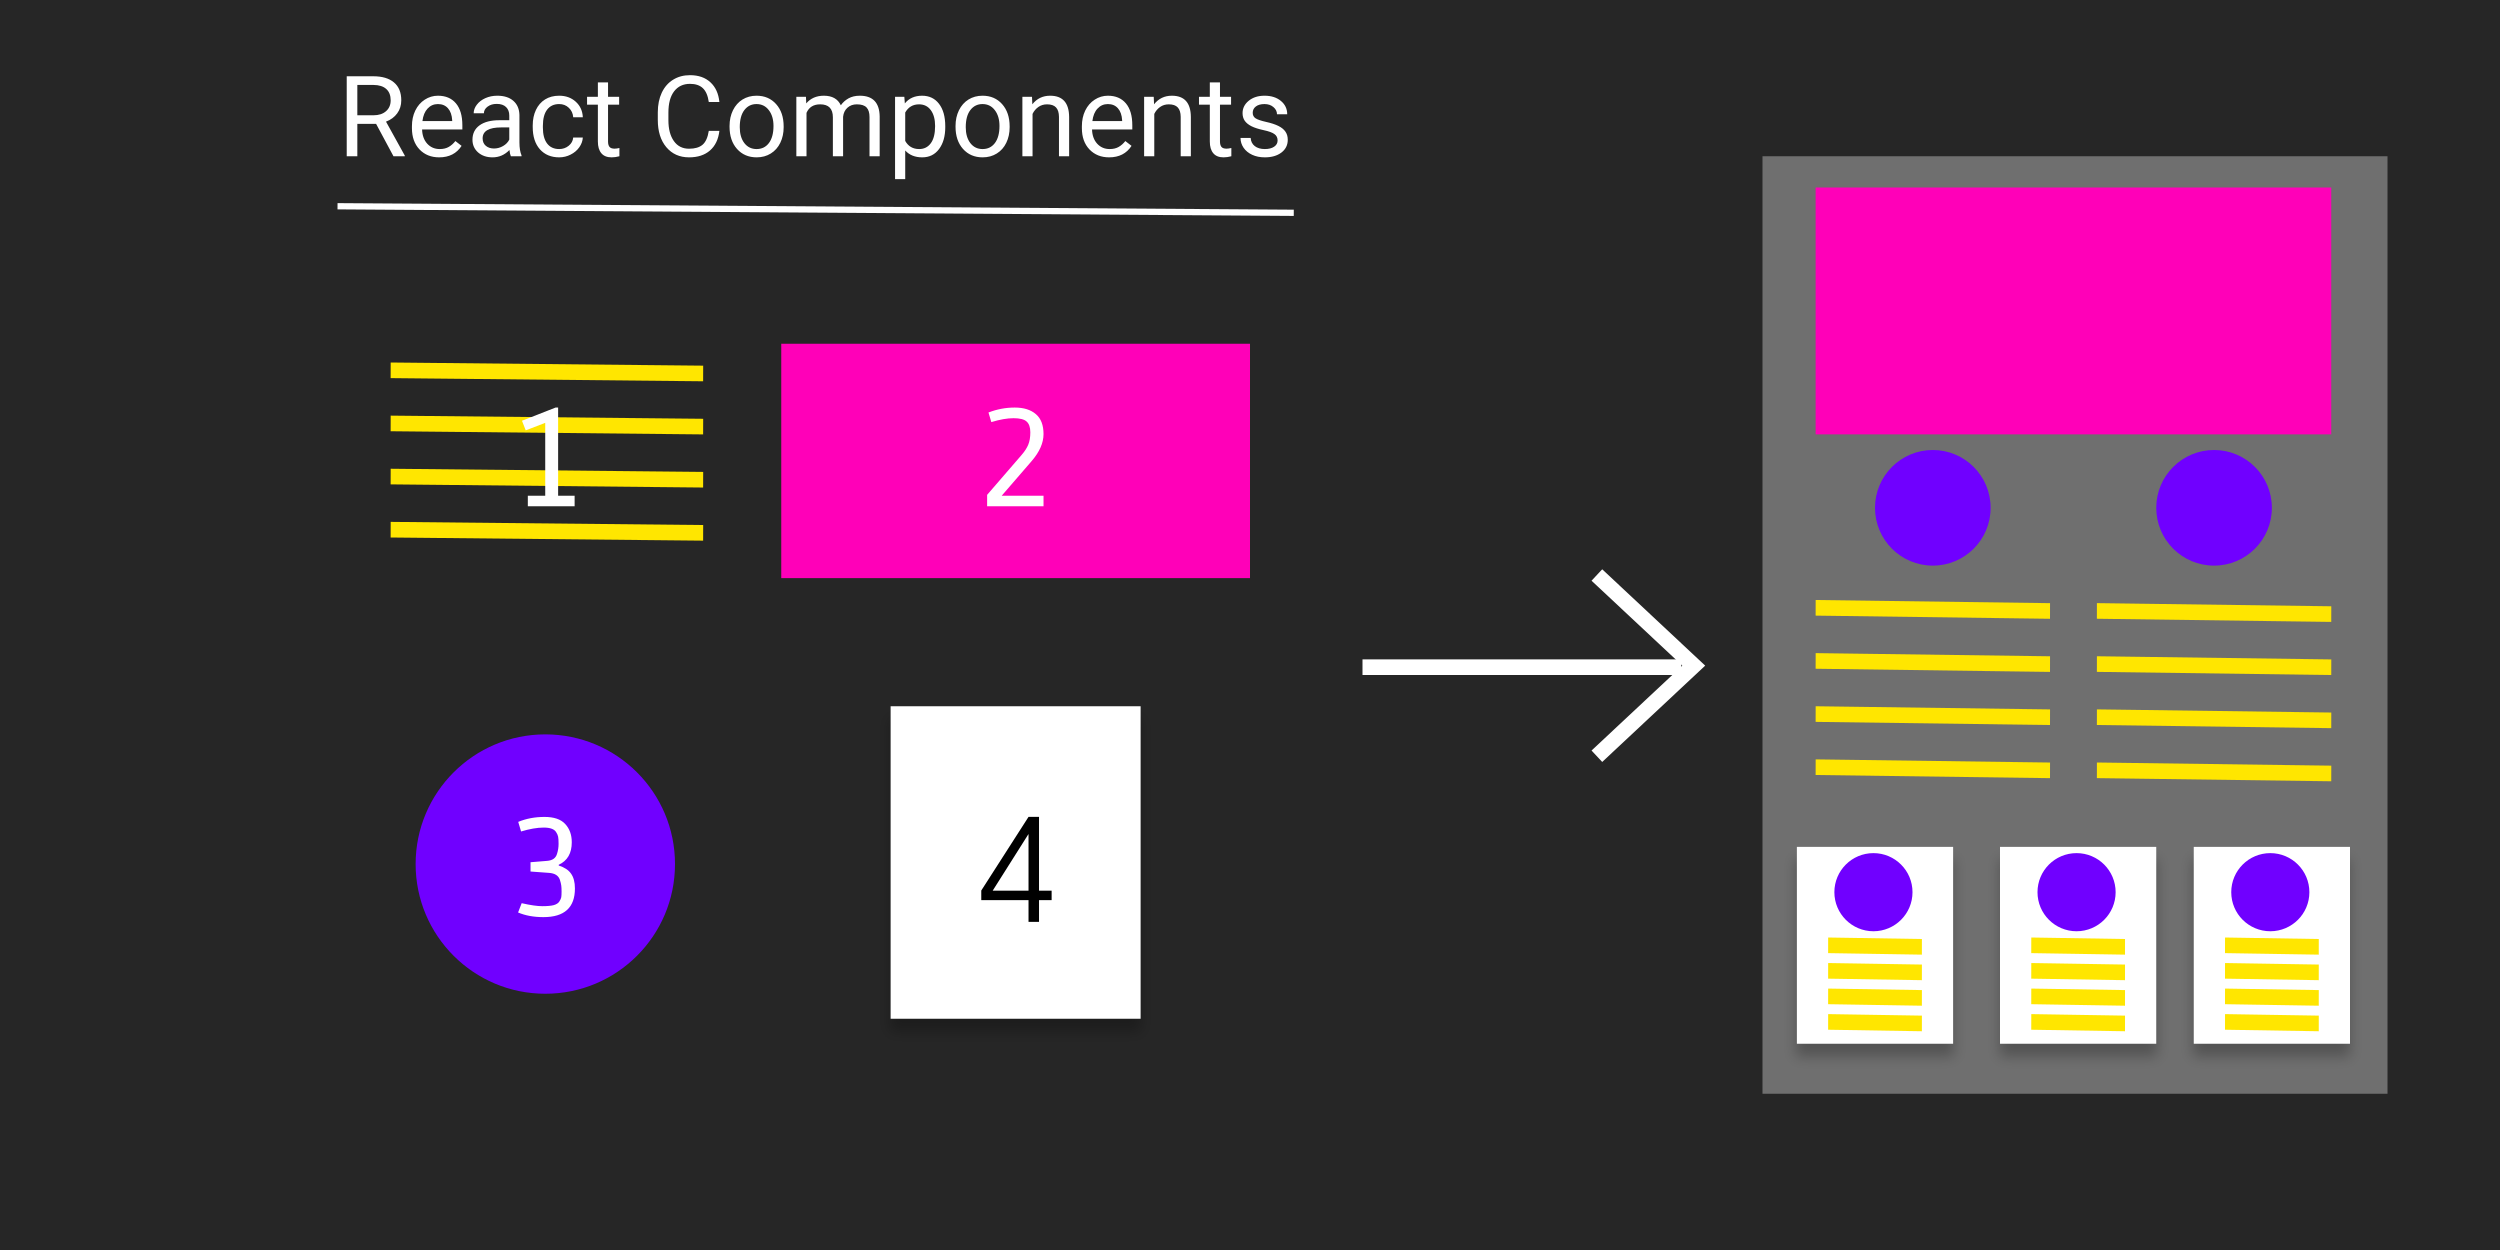
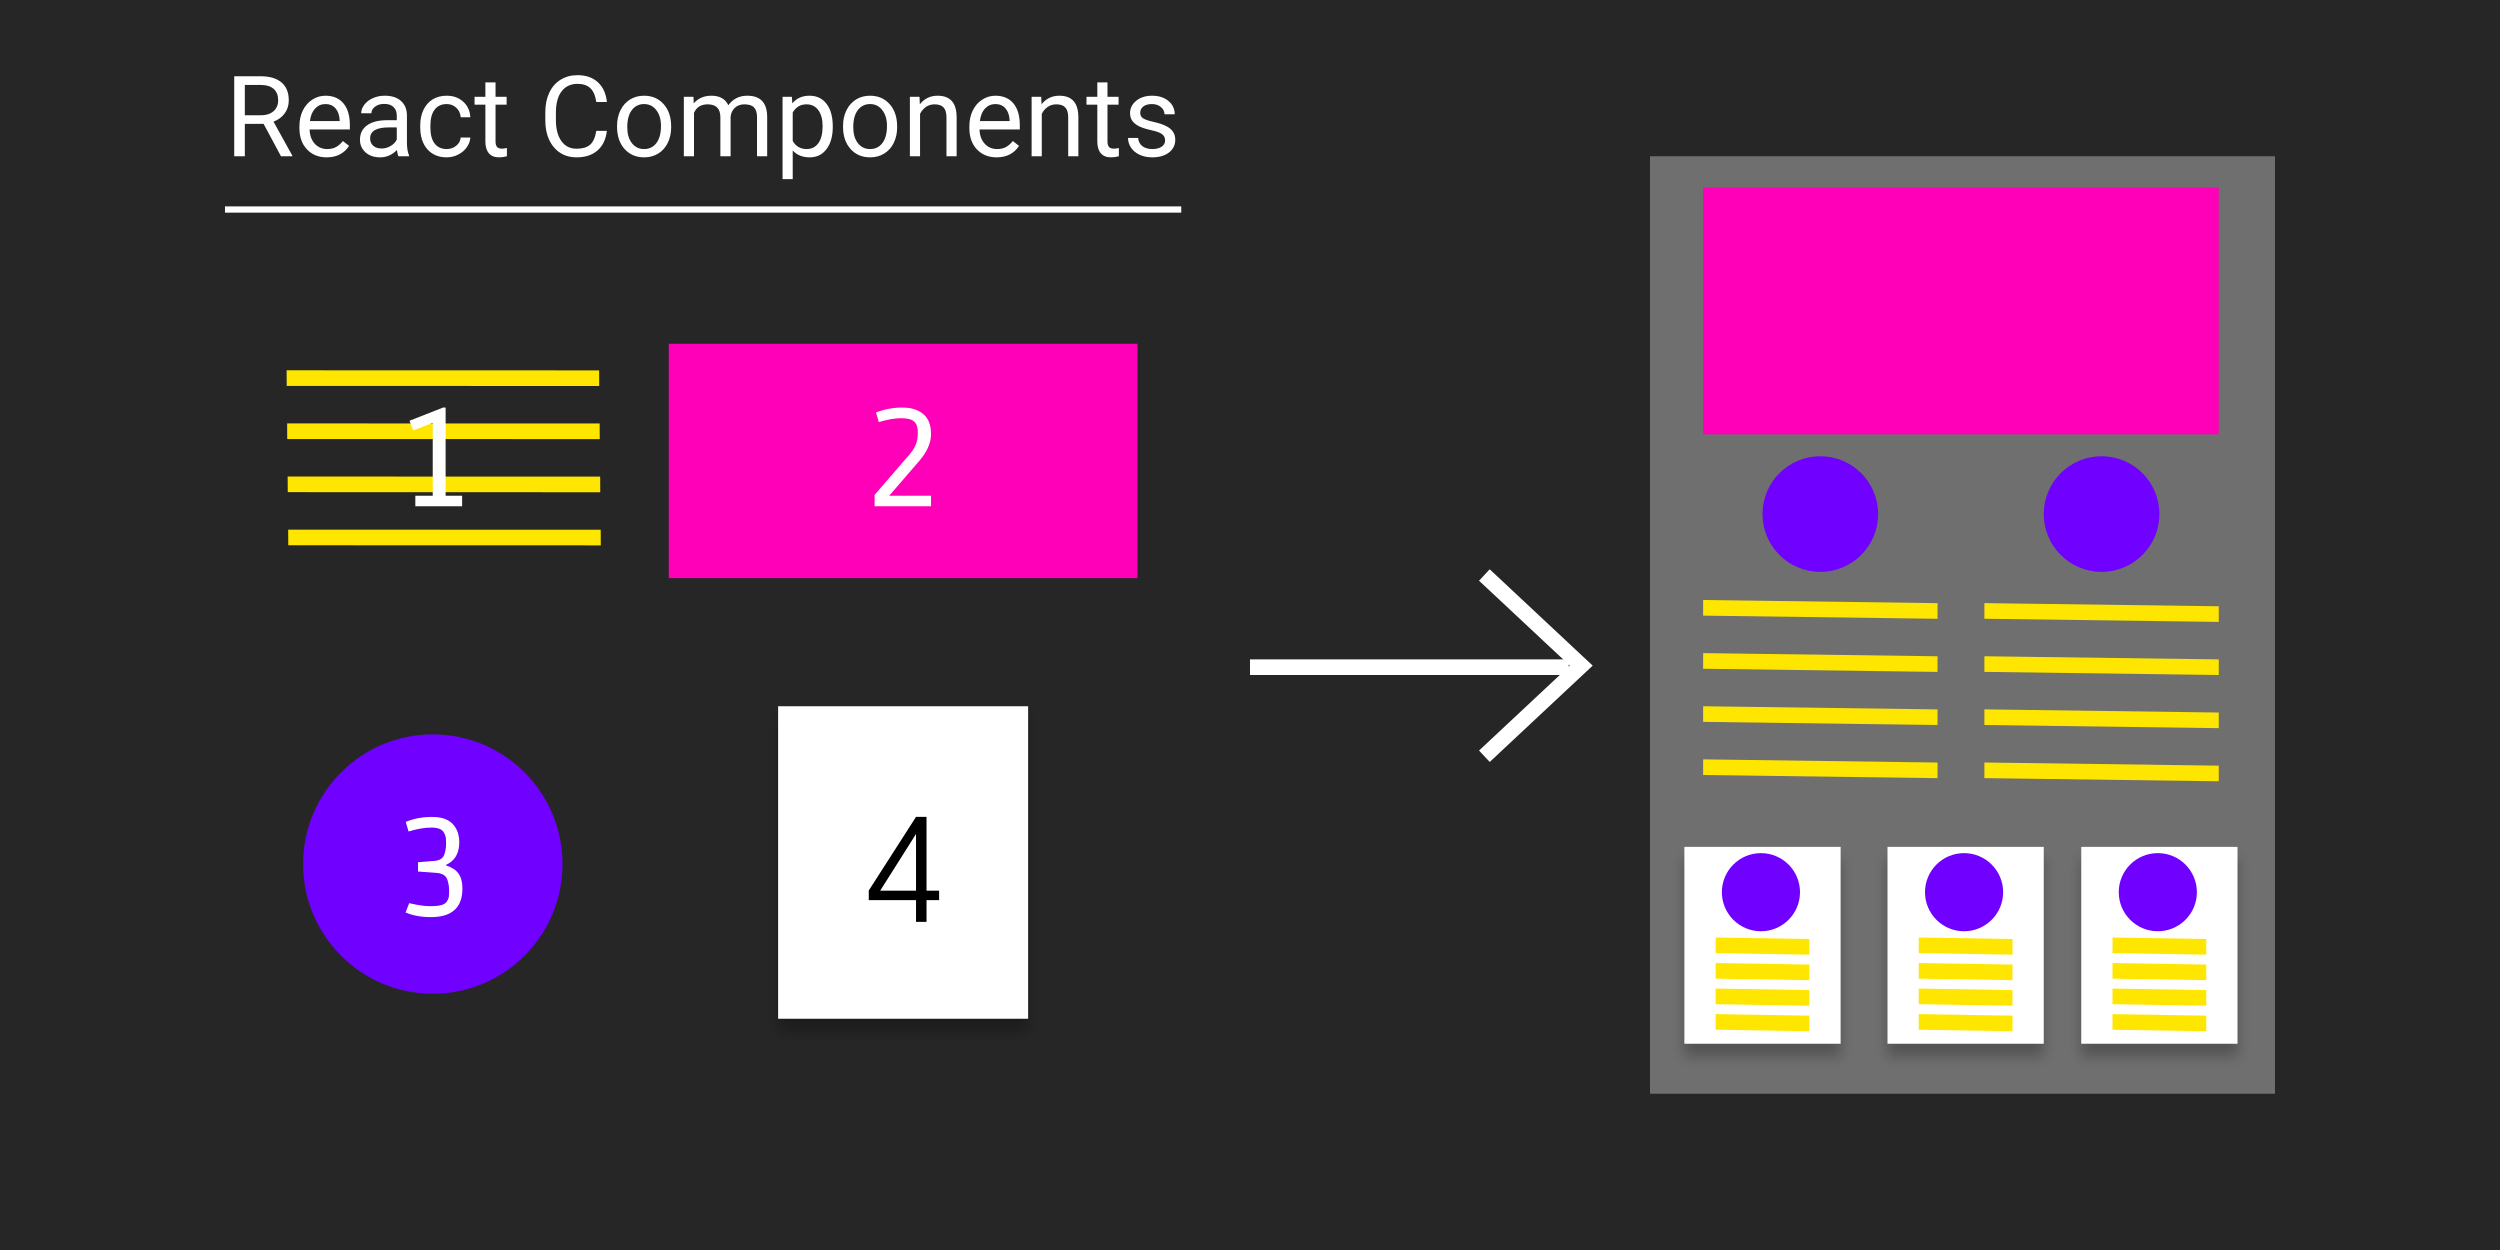
<svg xmlns="http://www.w3.org/2000/svg" width="800" height="400" viewBox="0 0 800 400" fill="none">
  <rect width="800" height="400" fill="#262626" />
-   <rect x="564" y="50" width="200" height="300" fill="#6F6F6F" />
-   <path d="M120.357 39.647H114.346V50H110.953V24.406H119.426C122.309 24.406 124.523 25.062 126.07 26.375C127.629 27.688 128.408 29.598 128.408 32.105C128.408 33.699 127.975 35.088 127.107 36.272C126.252 37.455 125.057 38.34 123.521 38.926L129.533 49.789V50H125.912L120.357 39.647ZM114.346 36.887H119.531C121.207 36.887 122.537 36.453 123.521 35.586C124.518 34.719 125.016 33.559 125.016 32.105C125.016 30.523 124.541 29.311 123.592 28.467C122.654 27.623 121.295 27.195 119.514 27.184H114.346V36.887ZM140.537 50.352C137.959 50.352 135.861 49.508 134.244 47.82C132.627 46.121 131.818 43.853 131.818 41.018V40.42C131.818 38.533 132.176 36.852 132.891 35.375C133.617 33.887 134.625 32.727 135.914 31.895C137.215 31.051 138.621 30.629 140.133 30.629C142.605 30.629 144.527 31.443 145.898 33.072C147.27 34.701 147.955 37.033 147.955 40.068V41.422H135.07C135.117 43.297 135.662 44.815 136.705 45.975C137.76 47.123 139.096 47.697 140.713 47.697C141.861 47.697 142.834 47.463 143.631 46.994C144.428 46.525 145.125 45.904 145.723 45.131L147.709 46.678C146.115 49.127 143.725 50.352 140.537 50.352ZM140.133 33.301C138.82 33.301 137.719 33.781 136.828 34.742C135.938 35.691 135.387 37.027 135.176 38.75H144.703V38.504C144.609 36.852 144.164 35.574 143.367 34.672C142.57 33.758 141.492 33.301 140.133 33.301ZM163.477 50C163.289 49.625 163.137 48.957 163.02 47.996C161.508 49.566 159.703 50.352 157.605 50.352C155.73 50.352 154.189 49.824 152.982 48.77C151.787 47.703 151.189 46.355 151.189 44.727C151.189 42.746 151.939 41.211 153.439 40.121C154.951 39.02 157.072 38.469 159.803 38.469H162.967V36.975C162.967 35.838 162.627 34.935 161.947 34.268C161.268 33.588 160.266 33.248 158.941 33.248C157.781 33.248 156.809 33.541 156.023 34.127C155.238 34.713 154.846 35.422 154.846 36.254H151.576C151.576 35.305 151.91 34.391 152.578 33.512C153.258 32.621 154.172 31.918 155.32 31.402C156.48 30.887 157.752 30.629 159.135 30.629C161.326 30.629 163.043 31.18 164.285 32.281C165.527 33.371 166.172 34.877 166.219 36.799V45.553C166.219 47.299 166.441 48.688 166.887 49.719V50H163.477ZM158.08 47.522C159.1 47.522 160.066 47.258 160.98 46.73C161.895 46.203 162.557 45.518 162.967 44.674V40.772H160.418C156.434 40.772 154.441 41.938 154.441 44.27C154.441 45.289 154.781 46.086 155.461 46.66C156.141 47.234 157.014 47.522 158.08 47.522ZM178.945 47.697C180.105 47.697 181.119 47.346 181.986 46.643C182.854 45.94 183.334 45.06 183.428 44.006H186.504C186.445 45.096 186.07 46.133 185.379 47.117C184.688 48.102 183.762 48.887 182.602 49.473C181.453 50.059 180.234 50.352 178.945 50.352C176.355 50.352 174.293 49.49 172.758 47.768C171.234 46.033 170.473 43.666 170.473 40.666V40.121C170.473 38.27 170.812 36.623 171.492 35.182C172.172 33.74 173.145 32.621 174.41 31.824C175.688 31.027 177.193 30.629 178.928 30.629C181.061 30.629 182.83 31.268 184.236 32.545C185.654 33.822 186.41 35.48 186.504 37.52H183.428C183.334 36.289 182.865 35.281 182.021 34.496C181.189 33.699 180.158 33.301 178.928 33.301C177.275 33.301 175.992 33.898 175.078 35.094C174.176 36.277 173.725 37.994 173.725 40.244V40.859C173.725 43.051 174.176 44.738 175.078 45.922C175.98 47.105 177.27 47.697 178.945 47.697ZM194.572 26.375V30.98H198.123V33.494H194.572V45.289C194.572 46.051 194.73 46.625 195.047 47.012C195.363 47.387 195.902 47.574 196.664 47.574C197.039 47.574 197.555 47.504 198.211 47.363V50C197.355 50.234 196.523 50.352 195.715 50.352C194.262 50.352 193.166 49.912 192.428 49.033C191.689 48.154 191.32 46.906 191.32 45.289V33.494H187.857V30.98H191.32V26.375H194.572ZM230.203 41.879C229.887 44.586 228.885 46.678 227.197 48.154C225.521 49.619 223.289 50.352 220.5 50.352C217.477 50.352 215.051 49.268 213.223 47.1C211.406 44.932 210.498 42.031 210.498 38.398V35.938C210.498 33.559 210.92 31.467 211.764 29.662C212.619 27.857 213.826 26.475 215.385 25.514C216.943 24.541 218.748 24.055 220.799 24.055C223.518 24.055 225.697 24.816 227.338 26.34C228.979 27.852 229.934 29.949 230.203 32.633H226.811C226.518 30.594 225.879 29.117 224.895 28.203C223.922 27.289 222.557 26.832 220.799 26.832C218.643 26.832 216.949 27.629 215.719 29.223C214.5 30.816 213.891 33.084 213.891 36.025V38.504C213.891 41.281 214.471 43.49 215.631 45.131C216.791 46.772 218.414 47.592 220.5 47.592C222.375 47.592 223.811 47.17 224.807 46.326C225.814 45.471 226.482 43.988 226.811 41.879H230.203ZM233.455 40.315C233.455 38.451 233.818 36.775 234.545 35.287C235.283 33.799 236.303 32.65 237.604 31.842C238.916 31.033 240.41 30.629 242.086 30.629C244.676 30.629 246.768 31.525 248.361 33.318C249.967 35.111 250.77 37.496 250.77 40.473V40.701C250.77 42.553 250.412 44.217 249.697 45.693C248.994 47.158 247.98 48.301 246.656 49.121C245.344 49.941 243.832 50.352 242.121 50.352C239.543 50.352 237.451 49.455 235.846 47.662C234.252 45.869 233.455 43.496 233.455 40.543V40.315ZM236.725 40.701C236.725 42.81 237.211 44.504 238.184 45.781C239.168 47.059 240.48 47.697 242.121 47.697C243.773 47.697 245.086 47.053 246.059 45.764C247.031 44.463 247.518 42.647 247.518 40.315C247.518 38.228 247.02 36.541 246.023 35.252C245.039 33.951 243.727 33.301 242.086 33.301C240.48 33.301 239.186 33.94 238.201 35.217C237.217 36.494 236.725 38.322 236.725 40.701ZM257.906 30.98L257.994 33.09C259.389 31.449 261.27 30.629 263.637 30.629C266.297 30.629 268.107 31.648 269.068 33.688C269.701 32.773 270.521 32.035 271.529 31.473C272.549 30.91 273.75 30.629 275.133 30.629C279.305 30.629 281.426 32.838 281.496 37.256V50H278.244V37.449C278.244 36.09 277.934 35.076 277.312 34.408C276.691 33.728 275.648 33.389 274.184 33.389C272.977 33.389 271.975 33.752 271.178 34.478C270.381 35.193 269.918 36.16 269.789 37.379V50H266.52V37.537C266.52 34.772 265.166 33.389 262.459 33.389C260.326 33.389 258.867 34.297 258.082 36.113V50H254.83V30.98H257.906ZM302.484 40.701C302.484 43.596 301.822 45.928 300.498 47.697C299.174 49.467 297.381 50.352 295.119 50.352C292.811 50.352 290.994 49.619 289.67 48.154V57.312H286.418V30.98H289.389L289.547 33.09C290.871 31.449 292.711 30.629 295.066 30.629C297.352 30.629 299.156 31.49 300.48 33.213C301.816 34.935 302.484 37.332 302.484 40.402V40.701ZM299.232 40.332C299.232 38.188 298.775 36.494 297.861 35.252C296.947 34.01 295.693 33.389 294.1 33.389C292.131 33.389 290.654 34.262 289.67 36.008V45.096C290.643 46.83 292.131 47.697 294.135 47.697C295.693 47.697 296.93 47.082 297.844 45.852C298.77 44.609 299.232 42.77 299.232 40.332ZM305.771 40.315C305.771 38.451 306.135 36.775 306.861 35.287C307.6 33.799 308.619 32.65 309.92 31.842C311.232 31.033 312.727 30.629 314.402 30.629C316.992 30.629 319.084 31.525 320.678 33.318C322.283 35.111 323.086 37.496 323.086 40.473V40.701C323.086 42.553 322.729 44.217 322.014 45.693C321.311 47.158 320.297 48.301 318.973 49.121C317.66 49.941 316.148 50.352 314.438 50.352C311.859 50.352 309.768 49.455 308.162 47.662C306.568 45.869 305.771 43.496 305.771 40.543V40.315ZM309.041 40.701C309.041 42.81 309.527 44.504 310.5 45.781C311.484 47.059 312.797 47.697 314.438 47.697C316.09 47.697 317.402 47.053 318.375 45.764C319.348 44.463 319.834 42.647 319.834 40.315C319.834 38.228 319.336 36.541 318.34 35.252C317.355 33.951 316.043 33.301 314.402 33.301C312.797 33.301 311.502 33.94 310.518 35.217C309.533 36.494 309.041 38.322 309.041 40.701ZM330.24 30.98L330.346 33.371C331.799 31.543 333.697 30.629 336.041 30.629C340.061 30.629 342.088 32.897 342.123 37.432V50H338.871V37.414C338.859 36.043 338.543 35.029 337.922 34.373C337.312 33.717 336.357 33.389 335.057 33.389C334.002 33.389 333.076 33.67 332.279 34.232C331.482 34.795 330.861 35.533 330.416 36.447V50H327.164V30.98H330.24ZM354.92 50.352C352.342 50.352 350.244 49.508 348.627 47.82C347.01 46.121 346.201 43.853 346.201 41.018V40.42C346.201 38.533 346.559 36.852 347.273 35.375C348 33.887 349.008 32.727 350.297 31.895C351.598 31.051 353.004 30.629 354.516 30.629C356.988 30.629 358.91 31.443 360.281 33.072C361.652 34.701 362.338 37.033 362.338 40.068V41.422H349.453C349.5 43.297 350.045 44.815 351.088 45.975C352.143 47.123 353.479 47.697 355.096 47.697C356.244 47.697 357.217 47.463 358.014 46.994C358.811 46.525 359.508 45.904 360.105 45.131L362.092 46.678C360.498 49.127 358.107 50.352 354.92 50.352ZM354.516 33.301C353.203 33.301 352.102 33.781 351.211 34.742C350.32 35.691 349.77 37.027 349.559 38.75H359.086V38.504C358.992 36.852 358.547 35.574 357.75 34.672C356.953 33.758 355.875 33.301 354.516 33.301ZM369.193 30.98L369.299 33.371C370.752 31.543 372.65 30.629 374.994 30.629C379.014 30.629 381.041 32.897 381.076 37.432V50H377.824V37.414C377.812 36.043 377.496 35.029 376.875 34.373C376.266 33.717 375.311 33.389 374.01 33.389C372.955 33.389 372.029 33.67 371.232 34.232C370.436 34.795 369.814 35.533 369.369 36.447V50H366.117V30.98H369.193ZM390.393 26.375V30.98H393.943V33.494H390.393V45.289C390.393 46.051 390.551 46.625 390.867 47.012C391.184 47.387 391.723 47.574 392.484 47.574C392.859 47.574 393.375 47.504 394.031 47.363V50C393.176 50.234 392.344 50.352 391.535 50.352C390.082 50.352 388.986 49.912 388.248 49.033C387.51 48.154 387.141 46.906 387.141 45.289V33.494H383.678V30.98H387.141V26.375H390.393ZM408.832 44.955C408.832 44.076 408.498 43.397 407.83 42.916C407.174 42.424 406.02 42.002 404.367 41.65C402.727 41.299 401.42 40.877 400.447 40.385C399.486 39.893 398.771 39.307 398.303 38.627C397.846 37.947 397.617 37.139 397.617 36.201C397.617 34.643 398.273 33.324 399.586 32.246C400.91 31.168 402.598 30.629 404.648 30.629C406.805 30.629 408.551 31.186 409.887 32.299C411.234 33.412 411.908 34.836 411.908 36.57H408.639C408.639 35.68 408.258 34.912 407.496 34.268C406.746 33.623 405.797 33.301 404.648 33.301C403.465 33.301 402.539 33.559 401.871 34.074C401.203 34.59 400.869 35.264 400.869 36.096C400.869 36.881 401.18 37.473 401.801 37.871C402.422 38.27 403.541 38.65 405.158 39.014C406.787 39.377 408.105 39.81 409.113 40.315C410.121 40.818 410.865 41.428 411.346 42.143C411.838 42.846 412.084 43.707 412.084 44.727C412.084 46.426 411.404 47.791 410.045 48.822C408.686 49.842 406.922 50.352 404.754 50.352C403.23 50.352 401.883 50.082 400.711 49.543C399.539 49.004 398.619 48.254 397.951 47.293C397.295 46.32 396.967 45.272 396.967 44.147H400.219C400.277 45.236 400.711 46.103 401.52 46.748C402.34 47.381 403.418 47.697 404.754 47.697C405.984 47.697 406.969 47.451 407.707 46.959C408.457 46.455 408.832 45.787 408.832 44.955Z" fill="white" />
-   <line x1="108.007" y1="66" x2="414.007" y2="68.097" stroke="white" stroke-width="2" />
-   <line y1="-2.5" x2="100.005" y2="-2.5" transform="matrix(0.999949 0.0101127 -0.00350338 0.999994 125 121)" stroke="#FFE600" stroke-width="5" />
-   <line y1="-2.5" x2="100.005" y2="-2.5" transform="matrix(0.999949 0.0101127 -0.00350338 0.999994 125 172)" stroke="#FFE600" stroke-width="5" />
-   <line y1="-2.5" x2="100.005" y2="-2.5" transform="matrix(0.999949 0.0101127 -0.00350338 0.999994 125 138)" stroke="#FFE600" stroke-width="5" />
-   <line y1="-2.5" x2="100.005" y2="-2.5" transform="matrix(0.999949 0.0101127 -0.00350338 0.999994 125 155)" stroke="#FFE600" stroke-width="5" />
-   <line y1="-2.5" x2="75.007" y2="-2.5" transform="matrix(0.999909 0.0134832 -0.00262754 0.999997 581 197)" stroke="#FFE600" stroke-width="5" />
-   <line y1="-2.5" x2="75.007" y2="-2.5" transform="matrix(0.999909 0.0134832 -0.00262754 0.999997 581 248)" stroke="#FFE600" stroke-width="5" />
-   <line y1="-2.5" x2="75.007" y2="-2.5" transform="matrix(0.999909 0.0134832 -0.00262754 0.999997 581 214)" stroke="#FFE600" stroke-width="5" />
-   <line y1="-2.5" x2="75.007" y2="-2.5" transform="matrix(0.999909 0.0134832 -0.00262754 0.999997 581 231)" stroke="#FFE600" stroke-width="5" />
-   <line y1="-2.5" x2="75.007" y2="-2.5" transform="matrix(0.999909 0.0134832 -0.00262754 0.999997 671 198)" stroke="#FFE600" stroke-width="5" />
-   <line y1="-2.5" x2="75.007" y2="-2.5" transform="matrix(0.999909 0.0134832 -0.00262754 0.999997 671 249)" stroke="#FFE600" stroke-width="5" />
-   <line y1="-2.5" x2="75.007" y2="-2.5" transform="matrix(0.999909 0.0134832 -0.00262754 0.999997 671 215)" stroke="#FFE600" stroke-width="5" />
-   <line y1="-2.5" x2="75.007" y2="-2.5" transform="matrix(0.999909 0.0134832 -0.00262754 0.999997 671 232)" stroke="#FFE600" stroke-width="5" />
-   <rect x="250" y="110" width="150" height="75" fill="#FF00B8" />
-   <rect x="581" y="60" width="165" height="79" fill="#FF00B8" />
-   <circle cx="174.5" cy="276.5" r="41.5" fill="#7000FF" />
-   <circle cx="618.5" cy="162.5" r="18.5" fill="#7000FF" />
-   <circle cx="708.5" cy="162.5" r="18.5" fill="#7000FF" />
+   <rect x="528" y="50" width="200" height="300" fill="#6F6F6F" />
+   <path d="M84.357 39.647H78.346V50H74.953V24.406H83.426C86.309 24.406 88.523 25.062 90.07 26.375C91.629 27.688 92.408 29.598 92.408 32.105C92.408 33.699 91.975 35.088 91.107 36.272C90.252 37.455 89.057 38.34 87.522 38.926L93.533 49.789V50H89.912L84.357 39.647ZM78.346 36.887H83.531C85.207 36.887 86.537 36.453 87.522 35.586C88.518 34.719 89.016 33.559 89.016 32.105C89.016 30.523 88.541 29.311 87.592 28.467C86.654 27.623 85.295 27.195 83.514 27.184H78.346V36.887ZM104.537 50.352C101.959 50.352 99.861 49.508 98.244 47.82C96.627 46.121 95.818 43.853 95.818 41.018V40.42C95.818 38.533 96.176 36.852 96.891 35.375C97.617 33.887 98.625 32.727 99.914 31.895C101.215 31.051 102.621 30.629 104.133 30.629C106.605 30.629 108.527 31.443 109.898 33.072C111.27 34.701 111.955 37.033 111.955 40.068V41.422H99.07C99.117 43.297 99.662 44.815 100.705 45.975C101.76 47.123 103.096 47.697 104.713 47.697C105.861 47.697 106.834 47.463 107.631 46.994C108.428 46.525 109.125 45.904 109.723 45.131L111.709 46.678C110.115 49.127 107.725 50.352 104.537 50.352ZM104.133 33.301C102.82 33.301 101.719 33.781 100.828 34.742C99.938 35.691 99.387 37.027 99.176 38.75H108.703V38.504C108.609 36.852 108.164 35.574 107.367 34.672C106.57 33.758 105.492 33.301 104.133 33.301ZM127.477 50C127.289 49.625 127.137 48.957 127.02 47.996C125.508 49.566 123.703 50.352 121.605 50.352C119.73 50.352 118.189 49.824 116.982 48.77C115.787 47.703 115.189 46.355 115.189 44.727C115.189 42.746 115.939 41.211 117.439 40.121C118.951 39.02 121.072 38.469 123.803 38.469H126.967V36.975C126.967 35.838 126.627 34.935 125.947 34.268C125.268 33.588 124.266 33.248 122.941 33.248C121.781 33.248 120.809 33.541 120.023 34.127C119.238 34.713 118.846 35.422 118.846 36.254H115.576C115.576 35.305 115.91 34.391 116.578 33.512C117.258 32.621 118.172 31.918 119.32 31.402C120.48 30.887 121.752 30.629 123.135 30.629C125.326 30.629 127.043 31.18 128.285 32.281C129.527 33.371 130.172 34.877 130.219 36.799V45.553C130.219 47.299 130.441 48.688 130.887 49.719V50H127.477ZM122.08 47.522C123.1 47.522 124.066 47.258 124.98 46.73C125.895 46.203 126.557 45.518 126.967 44.674V40.772H124.418C120.434 40.772 118.441 41.938 118.441 44.27C118.441 45.289 118.781 46.086 119.461 46.66C120.141 47.234 121.014 47.522 122.08 47.522ZM142.945 47.697C144.105 47.697 145.119 47.346 145.986 46.643C146.854 45.94 147.334 45.06 147.428 44.006H150.504C150.445 45.096 150.07 46.133 149.379 47.117C148.688 48.102 147.762 48.887 146.602 49.473C145.453 50.059 144.234 50.352 142.945 50.352C140.355 50.352 138.293 49.49 136.758 47.768C135.234 46.033 134.473 43.666 134.473 40.666V40.121C134.473 38.27 134.812 36.623 135.492 35.182C136.172 33.74 137.145 32.621 138.41 31.824C139.688 31.027 141.193 30.629 142.928 30.629C145.061 30.629 146.83 31.268 148.236 32.545C149.654 33.822 150.41 35.48 150.504 37.52H147.428C147.334 36.289 146.865 35.281 146.021 34.496C145.189 33.699 144.158 33.301 142.928 33.301C141.275 33.301 139.992 33.898 139.078 35.094C138.176 36.277 137.725 37.994 137.725 40.244V40.859C137.725 43.051 138.176 44.738 139.078 45.922C139.98 47.105 141.27 47.697 142.945 47.697ZM158.572 26.375V30.98H162.123V33.494H158.572V45.289C158.572 46.051 158.73 46.625 159.047 47.012C159.363 47.387 159.902 47.574 160.664 47.574C161.039 47.574 161.555 47.504 162.211 47.363V50C161.355 50.234 160.523 50.352 159.715 50.352C158.262 50.352 157.166 49.912 156.428 49.033C155.689 48.154 155.32 46.906 155.32 45.289V33.494H151.857V30.98H155.32V26.375H158.572ZM194.203 41.879C193.887 44.586 192.885 46.678 191.197 48.154C189.521 49.619 187.289 50.352 184.5 50.352C181.477 50.352 179.051 49.268 177.223 47.1C175.406 44.932 174.498 42.031 174.498 38.398V35.938C174.498 33.559 174.92 31.467 175.764 29.662C176.619 27.857 177.826 26.475 179.385 25.514C180.943 24.541 182.748 24.055 184.799 24.055C187.518 24.055 189.697 24.816 191.338 26.34C192.979 27.852 193.934 29.949 194.203 32.633H190.811C190.518 30.594 189.879 29.117 188.895 28.203C187.922 27.289 186.557 26.832 184.799 26.832C182.643 26.832 180.949 27.629 179.719 29.223C178.5 30.816 177.891 33.084 177.891 36.025V38.504C177.891 41.281 178.471 43.49 179.631 45.131C180.791 46.772 182.414 47.592 184.5 47.592C186.375 47.592 187.811 47.17 188.807 46.326C189.814 45.471 190.482 43.988 190.811 41.879H194.203ZM197.455 40.315C197.455 38.451 197.818 36.775 198.545 35.287C199.283 33.799 200.303 32.65 201.604 31.842C202.916 31.033 204.41 30.629 206.086 30.629C208.676 30.629 210.768 31.525 212.361 33.318C213.967 35.111 214.77 37.496 214.77 40.473V40.701C214.77 42.553 214.412 44.217 213.697 45.693C212.994 47.158 211.98 48.301 210.656 49.121C209.344 49.941 207.832 50.352 206.121 50.352C203.543 50.352 201.451 49.455 199.846 47.662C198.252 45.869 197.455 43.496 197.455 40.543V40.315ZM200.725 40.701C200.725 42.81 201.211 44.504 202.184 45.781C203.168 47.059 204.48 47.697 206.121 47.697C207.773 47.697 209.086 47.053 210.059 45.764C211.031 44.463 211.518 42.647 211.518 40.315C211.518 38.228 211.02 36.541 210.023 35.252C209.039 33.951 207.727 33.301 206.086 33.301C204.48 33.301 203.186 33.94 202.201 35.217C201.217 36.494 200.725 38.322 200.725 40.701ZM221.906 30.98L221.994 33.09C223.389 31.449 225.27 30.629 227.637 30.629C230.297 30.629 232.107 31.648 233.068 33.688C233.701 32.773 234.521 32.035 235.529 31.473C236.549 30.91 237.75 30.629 239.133 30.629C243.305 30.629 245.426 32.838 245.496 37.256V50H242.244V37.449C242.244 36.09 241.934 35.076 241.312 34.408C240.691 33.728 239.648 33.389 238.184 33.389C236.977 33.389 235.975 33.752 235.178 34.478C234.381 35.193 233.918 36.16 233.789 37.379V50H230.52V37.537C230.52 34.772 229.166 33.389 226.459 33.389C224.326 33.389 222.867 34.297 222.082 36.113V50H218.83V30.98H221.906ZM266.484 40.701C266.484 43.596 265.822 45.928 264.498 47.697C263.174 49.467 261.381 50.352 259.119 50.352C256.811 50.352 254.994 49.619 253.67 48.154V57.312H250.418V30.98H253.389L253.547 33.09C254.871 31.449 256.711 30.629 259.066 30.629C261.352 30.629 263.156 31.49 264.48 33.213C265.816 34.935 266.484 37.332 266.484 40.402V40.701ZM263.232 40.332C263.232 38.188 262.775 36.494 261.861 35.252C260.947 34.01 259.693 33.389 258.1 33.389C256.131 33.389 254.654 34.262 253.67 36.008V45.096C254.643 46.83 256.131 47.697 258.135 47.697C259.693 47.697 260.93 47.082 261.844 45.852C262.77 44.609 263.232 42.77 263.232 40.332ZM269.771 40.315C269.771 38.451 270.135 36.775 270.861 35.287C271.6 33.799 272.619 32.65 273.92 31.842C275.232 31.033 276.727 30.629 278.402 30.629C280.992 30.629 283.084 31.525 284.678 33.318C286.283 35.111 287.086 37.496 287.086 40.473V40.701C287.086 42.553 286.729 44.217 286.014 45.693C285.311 47.158 284.297 48.301 282.973 49.121C281.66 49.941 280.148 50.352 278.438 50.352C275.859 50.352 273.768 49.455 272.162 47.662C270.568 45.869 269.771 43.496 269.771 40.543V40.315ZM273.041 40.701C273.041 42.81 273.527 44.504 274.5 45.781C275.484 47.059 276.797 47.697 278.438 47.697C280.09 47.697 281.402 47.053 282.375 45.764C283.348 44.463 283.834 42.647 283.834 40.315C283.834 38.228 283.336 36.541 282.34 35.252C281.355 33.951 280.043 33.301 278.402 33.301C276.797 33.301 275.502 33.94 274.518 35.217C273.533 36.494 273.041 38.322 273.041 40.701ZM294.24 30.98L294.346 33.371C295.799 31.543 297.697 30.629 300.041 30.629C304.061 30.629 306.088 32.897 306.123 37.432V50H302.871V37.414C302.859 36.043 302.543 35.029 301.922 34.373C301.312 33.717 300.357 33.389 299.057 33.389C298.002 33.389 297.076 33.67 296.279 34.232C295.482 34.795 294.861 35.533 294.416 36.447V50H291.164V30.98H294.24ZM318.92 50.352C316.342 50.352 314.244 49.508 312.627 47.82C311.01 46.121 310.201 43.853 310.201 41.018V40.42C310.201 38.533 310.559 36.852 311.273 35.375C312 33.887 313.008 32.727 314.297 31.895C315.598 31.051 317.004 30.629 318.516 30.629C320.988 30.629 322.91 31.443 324.281 33.072C325.652 34.701 326.338 37.033 326.338 40.068V41.422H313.453C313.5 43.297 314.045 44.815 315.088 45.975C316.143 47.123 317.479 47.697 319.096 47.697C320.244 47.697 321.217 47.463 322.014 46.994C322.811 46.525 323.508 45.904 324.105 45.131L326.092 46.678C324.498 49.127 322.107 50.352 318.92 50.352ZM318.516 33.301C317.203 33.301 316.102 33.781 315.211 34.742C314.32 35.691 313.77 37.027 313.559 38.75H323.086V38.504C322.992 36.852 322.547 35.574 321.75 34.672C320.953 33.758 319.875 33.301 318.516 33.301ZM333.193 30.98L333.299 33.371C334.752 31.543 336.65 30.629 338.994 30.629C343.014 30.629 345.041 32.897 345.076 37.432V50H341.824V37.414C341.812 36.043 341.496 35.029 340.875 34.373C340.266 33.717 339.311 33.389 338.01 33.389C336.955 33.389 336.029 33.67 335.232 34.232C334.436 34.795 333.814 35.533 333.369 36.447V50H330.117V30.98H333.193ZM354.393 26.375V30.98H357.943V33.494H354.393V45.289C354.393 46.051 354.551 46.625 354.867 47.012C355.184 47.387 355.723 47.574 356.484 47.574C356.859 47.574 357.375 47.504 358.031 47.363V50C357.176 50.234 356.344 50.352 355.535 50.352C354.082 50.352 352.986 49.912 352.248 49.033C351.51 48.154 351.141 46.906 351.141 45.289V33.494H347.678V30.98H351.141V26.375H354.393ZM372.832 44.955C372.832 44.076 372.498 43.397 371.83 42.916C371.174 42.424 370.02 42.002 368.367 41.65C366.727 41.299 365.42 40.877 364.447 40.385C363.486 39.893 362.771 39.307 362.303 38.627C361.846 37.947 361.617 37.139 361.617 36.201C361.617 34.643 362.273 33.324 363.586 32.246C364.91 31.168 366.598 30.629 368.648 30.629C370.805 30.629 372.551 31.186 373.887 32.299C375.234 33.412 375.908 34.836 375.908 36.57H372.639C372.639 35.68 372.258 34.912 371.496 34.268C370.746 33.623 369.797 33.301 368.648 33.301C367.465 33.301 366.539 33.559 365.871 34.074C365.203 34.59 364.869 35.264 364.869 36.096C364.869 36.881 365.18 37.473 365.801 37.871C366.422 38.27 367.541 38.65 369.158 39.014C370.787 39.377 372.105 39.81 373.113 40.315C374.121 40.818 374.865 41.428 375.346 42.143C375.838 42.846 376.084 43.707 376.084 44.727C376.084 46.426 375.404 47.791 374.045 48.822C372.686 49.842 370.922 50.352 368.754 50.352C367.23 50.352 365.883 50.082 364.711 49.543C363.539 49.004 362.619 48.254 361.951 47.293C361.295 46.32 360.967 45.272 360.967 44.147H364.219C364.277 45.236 364.711 46.103 365.52 46.748C366.34 47.381 367.418 47.697 368.754 47.697C369.984 47.697 370.969 47.451 371.707 46.959C372.457 46.455 372.832 45.787 372.832 44.955Z" fill="white" />
+   <line x1="71.996" y1="67.048" x2="378.003" y2="67.048" stroke="white" stroke-width="2" />
+   <line y1="-2.5" x2="100.005" y2="-2.5" transform="matrix(1 0.000292087 0.00631739 0.99998 91.747 123.492)" stroke="#FFE600" stroke-width="5" />
+   <line y1="-2.5" x2="100.005" y2="-2.5" transform="matrix(1 0.000292087 0.00631739 0.99998 92.2479 174.49)" stroke="#FFE600" stroke-width="5" />
+   <line y1="-2.5" x2="100.005" y2="-2.5" transform="matrix(1 0.000292087 0.00631739 0.99998 91.914 140.491)" stroke="#FFE600" stroke-width="5" />
+   <line y1="-2.5" x2="100.005" y2="-2.5" transform="matrix(1 0.000292087 0.00631739 0.99998 92.0809 157.491)" stroke="#FFE600" stroke-width="5" />
+   <line y1="-2.5" x2="75.007" y2="-2.5" transform="matrix(0.999909 0.0134832 -0.00262754 0.999997 545 197)" stroke="#FFE600" stroke-width="5" />
+   <line y1="-2.5" x2="75.007" y2="-2.5" transform="matrix(0.999909 0.0134832 -0.00262754 0.999997 545 248)" stroke="#FFE600" stroke-width="5" />
+   <line y1="-2.5" x2="75.007" y2="-2.5" transform="matrix(0.999909 0.0134832 -0.00262754 0.999997 545 214)" stroke="#FFE600" stroke-width="5" />
+   <line y1="-2.5" x2="75.007" y2="-2.5" transform="matrix(0.999909 0.0134832 -0.00262754 0.999997 545 231)" stroke="#FFE600" stroke-width="5" />
+   <line y1="-2.5" x2="75.007" y2="-2.5" transform="matrix(0.999909 0.0134832 -0.00262754 0.999997 635 198)" stroke="#FFE600" stroke-width="5" />
+   <line y1="-2.5" x2="75.007" y2="-2.5" transform="matrix(0.999909 0.0134832 -0.00262754 0.999997 635 249)" stroke="#FFE600" stroke-width="5" />
+   <line y1="-2.5" x2="75.007" y2="-2.5" transform="matrix(0.999909 0.0134832 -0.00262754 0.999997 635 215)" stroke="#FFE600" stroke-width="5" />
+   <line y1="-2.5" x2="75.007" y2="-2.5" transform="matrix(0.999909 0.0134832 -0.00262754 0.999997 635 232)" stroke="#FFE600" stroke-width="5" />
+   <rect x="214" y="110" width="150" height="75" fill="#FF00B8" />
+   <rect x="545" y="60" width="165" height="79" fill="#FF00B8" />
+   <circle cx="138.5" cy="276.5" r="41.5" fill="#7000FF" />
+   <circle cx="582.5" cy="164.5" r="18.5" fill="#7000FF" />
+   <circle cx="672.5" cy="164.5" r="18.5" fill="#7000FF" />
  <g filter="url(#filter0_d)">
-     <rect x="575" y="271" width="50" height="63" fill="white" />
+     <rect x="539" y="271" width="50" height="63" fill="white" />
  </g>
  <g filter="url(#filter1_d)">
-     <rect x="285" y="226" width="80" height="100" fill="white" />
+     <rect x="249" y="226" width="80" height="100" fill="white" />
  </g>
-   <path d="M178.6 130.416V158.64H183.88V162H168.904V158.64H174.472V135.312L168.232 137.712L167.032 134.64L177.784 130.416H178.6Z" fill="white" />
-   <path d="M329.128 285.016V266.872L317.656 285.016H329.128ZM314.008 284.968L329.128 261.4H332.488V285.016H336.52V288.04H332.488V295H329.128V288.04H314.008V284.968Z" fill="black" />
-   <path d="M165.832 263C168.392 261.944 171.192 261.416 174.232 261.416C177.272 261.416 179.48 262.168 180.856 263.672C182.264 265.176 182.968 267.128 182.968 269.528C182.968 273.048 181.576 275.448 178.792 276.728V276.968C180.616 277.544 181.928 278.408 182.728 279.56C183.56 280.712 183.976 282.296 183.976 284.312C183.976 290.424 180.616 293.48 173.896 293.48C170.792 293.48 168.088 292.984 165.784 291.992L166.936 289.016C169.72 289.656 171.912 289.976 173.512 289.976C175.144 289.976 176.376 289.864 177.208 289.64C178.072 289.384 178.664 289 178.984 288.488C179.336 287.944 179.544 287.48 179.608 287.096C179.672 286.68 179.704 286.088 179.704 285.32C179.704 284.52 179.672 283.88 179.608 283.4C179.544 282.888 179.4 282.28 179.176 281.576C178.728 280.2 177.56 279.448 175.672 279.32L169.768 278.888V275.912L175.048 275.48C176.808 275.352 177.88 274.584 178.264 273.176C178.584 272.152 178.744 271.112 178.744 270.056C178.744 268.968 178.696 268.2 178.6 267.752C178.504 267.272 178.296 266.792 177.976 266.312C177.4 265.32 176.072 264.824 173.992 264.824C171.912 264.824 169.496 265.24 166.744 266.072L165.832 263Z" fill="white" />
-   <path d="M324.712 130.416C327.592 130.416 329.848 131.12 331.48 132.528C333.112 133.904 333.928 136.032 333.928 138.912C333.928 141.76 332.632 144.672 330.04 147.648L320.536 158.64H333.928V162H315.88V158.352L326.872 145.632C327.896 144.448 328.616 143.344 329.032 142.32C329.48 141.264 329.704 139.936 329.704 138.336C329.704 136.736 329.304 135.584 328.504 134.88C327.736 134.176 326.344 133.824 324.328 133.824C322.312 133.824 319.944 134.24 317.224 135.072L316.312 132C319.032 130.944 321.832 130.416 324.712 130.416Z" fill="white" />
-   <circle cx="599.5" cy="285.5" r="12.5" fill="#7000FF" />
-   <line y1="-2.5" x2="30.003" y2="-2.5" transform="matrix(0.999869 0.0162015 -0.00218659 0.999998 585 305)" stroke="#FFE600" stroke-width="5" />
-   <line y1="-2.5" x2="30.003" y2="-2.5" transform="matrix(0.999869 0.0162015 -0.00218659 0.999998 585 329.514)" stroke="#FFE600" stroke-width="5" />
-   <line y1="-2.5" x2="30.003" y2="-2.5" transform="matrix(0.999869 0.0162015 -0.00218659 0.999998 585 313.171)" stroke="#FFE600" stroke-width="5" />
-   <line y1="-2.5" x2="30.003" y2="-2.5" transform="matrix(0.999869 0.0162015 -0.00218659 0.999998 585 321.343)" stroke="#FFE600" stroke-width="5" />
+   <path d="M142.6 130.416V158.64H147.88V162H132.904V158.64H138.472V135.312L132.232 137.712L131.032 134.64L141.784 130.416H142.6Z" fill="white" />
+   <path d="M293.128 285.016V266.872L281.656 285.016H293.128ZM278.008 284.968L293.128 261.4H296.488V285.016H300.52V288.04H296.488V295H293.128V288.04H278.008V284.968Z" fill="black" />
+   <path d="M129.832 263C132.392 261.944 135.192 261.416 138.232 261.416C141.272 261.416 143.48 262.168 144.856 263.672C146.264 265.176 146.968 267.128 146.968 269.528C146.968 273.048 145.576 275.448 142.792 276.728V276.968C144.616 277.544 145.928 278.408 146.728 279.56C147.56 280.712 147.976 282.296 147.976 284.312C147.976 290.424 144.616 293.48 137.896 293.48C134.792 293.48 132.088 292.984 129.784 291.992L130.936 289.016C133.72 289.656 135.912 289.976 137.512 289.976C139.144 289.976 140.376 289.864 141.208 289.64C142.072 289.384 142.664 289 142.984 288.488C143.336 287.944 143.544 287.48 143.608 287.096C143.672 286.68 143.704 286.088 143.704 285.32C143.704 284.52 143.672 283.88 143.608 283.4C143.544 282.888 143.4 282.28 143.176 281.576C142.728 280.2 141.56 279.448 139.672 279.32L133.768 278.888V275.912L139.048 275.48C140.808 275.352 141.88 274.584 142.264 273.176C142.584 272.152 142.744 271.112 142.744 270.056C142.744 268.968 142.696 268.2 142.6 267.752C142.504 267.272 142.296 266.792 141.976 266.312C141.4 265.32 140.072 264.824 137.992 264.824C135.912 264.824 133.496 265.24 130.744 266.072L129.832 263Z" fill="white" />
+   <path d="M288.712 130.416C291.592 130.416 293.848 131.12 295.48 132.528C297.112 133.904 297.928 136.032 297.928 138.912C297.928 141.76 296.632 144.672 294.04 147.648L284.536 158.64H297.928V162H279.88V158.352L290.872 145.632C291.896 144.448 292.616 143.344 293.032 142.32C293.48 141.264 293.704 139.936 293.704 138.336C293.704 136.736 293.304 135.584 292.504 134.88C291.736 134.176 290.344 133.824 288.328 133.824C286.312 133.824 283.944 134.24 281.224 135.072L280.312 132C283.032 130.944 285.832 130.416 288.712 130.416Z" fill="white" />
+   <circle cx="563.5" cy="285.5" r="12.5" fill="#7000FF" />
+   <line y1="-2.5" x2="30.003" y2="-2.5" transform="matrix(0.999869 0.0162015 -0.00218659 0.999998 549 305)" stroke="#FFE600" stroke-width="5" />
+   <line y1="-2.5" x2="30.003" y2="-2.5" transform="matrix(0.999869 0.0162015 -0.00218659 0.999998 549 329.514)" stroke="#FFE600" stroke-width="5" />
+   <line y1="-2.5" x2="30.003" y2="-2.5" transform="matrix(0.999869 0.0162015 -0.00218659 0.999998 549 313.171)" stroke="#FFE600" stroke-width="5" />
+   <line y1="-2.5" x2="30.003" y2="-2.5" transform="matrix(0.999869 0.0162015 -0.00218659 0.999998 549 321.343)" stroke="#FFE600" stroke-width="5" />
  <g filter="url(#filter2_d)">
-     <rect x="702" y="271" width="50" height="63" fill="white" />
+     <rect x="666" y="271" width="50" height="63" fill="white" />
  </g>
-   <circle cx="726.5" cy="285.5" r="12.5" fill="#7000FF" />
-   <line y1="-2.5" x2="30.003" y2="-2.5" transform="matrix(0.999869 0.0162015 -0.00218659 0.999998 712 305)" stroke="#FFE600" stroke-width="5" />
-   <line y1="-2.5" x2="30.003" y2="-2.5" transform="matrix(0.999869 0.0162015 -0.00218659 0.999998 712 329.514)" stroke="#FFE600" stroke-width="5" />
-   <line y1="-2.5" x2="30.003" y2="-2.5" transform="matrix(0.999869 0.0162015 -0.00218659 0.999998 712 313.171)" stroke="#FFE600" stroke-width="5" />
-   <line y1="-2.5" x2="30.003" y2="-2.5" transform="matrix(0.999869 0.0162015 -0.00218659 0.999998 712 321.343)" stroke="#FFE600" stroke-width="5" />
+   <circle cx="690.5" cy="285.5" r="12.5" fill="#7000FF" />
+   <line y1="-2.5" x2="30.003" y2="-2.5" transform="matrix(0.999869 0.0162015 -0.00218659 0.999998 676 305)" stroke="#FFE600" stroke-width="5" />
+   <line y1="-2.5" x2="30.003" y2="-2.5" transform="matrix(0.999869 0.0162015 -0.00218659 0.999998 676 329.514)" stroke="#FFE600" stroke-width="5" />
+   <line y1="-2.5" x2="30.003" y2="-2.5" transform="matrix(0.999869 0.0162015 -0.00218659 0.999998 676 313.171)" stroke="#FFE600" stroke-width="5" />
+   <line y1="-2.5" x2="30.003" y2="-2.5" transform="matrix(0.999869 0.0162015 -0.00218659 0.999998 676 321.343)" stroke="#FFE600" stroke-width="5" />
  <g filter="url(#filter3_d)">
-     <rect x="640" y="271" width="50" height="63" fill="white" />
+     <rect x="604" y="271" width="50" height="63" fill="white" />
  </g>
-   <circle cx="664.5" cy="285.5" r="12.5" fill="#7000FF" />
-   <line y1="-2.5" x2="30.003" y2="-2.5" transform="matrix(0.999869 0.0162015 -0.00218659 0.999998 650 305)" stroke="#FFE600" stroke-width="5" />
-   <line y1="-2.5" x2="30.003" y2="-2.5" transform="matrix(0.999869 0.0162015 -0.00218659 0.999998 650 329.514)" stroke="#FFE600" stroke-width="5" />
-   <line y1="-2.5" x2="30.003" y2="-2.5" transform="matrix(0.999869 0.0162015 -0.00218659 0.999998 650 313.171)" stroke="#FFE600" stroke-width="5" />
-   <line y1="-2.5" x2="30.003" y2="-2.5" transform="matrix(0.999869 0.0162015 -0.00218659 0.999998 650 321.343)" stroke="#FFE600" stroke-width="5" />
-   <line x1="436" y1="213.5" x2="538" y2="213.5" stroke="white" stroke-width="5" />
-   <path d="M511 242L542 213L511 184" stroke="white" stroke-width="5" />
+   <circle cx="628.5" cy="285.5" r="12.5" fill="#7000FF" />
+   <line y1="-2.5" x2="30.003" y2="-2.5" transform="matrix(0.999869 0.0162015 -0.00218659 0.999998 614 305)" stroke="#FFE600" stroke-width="5" />
+   <line y1="-2.5" x2="30.003" y2="-2.5" transform="matrix(0.999869 0.0162015 -0.00218659 0.999998 614 329.514)" stroke="#FFE600" stroke-width="5" />
+   <line y1="-2.5" x2="30.003" y2="-2.5" transform="matrix(0.999869 0.0162015 -0.00218659 0.999998 614 313.171)" stroke="#FFE600" stroke-width="5" />
+   <line y1="-2.5" x2="30.003" y2="-2.5" transform="matrix(0.999869 0.0162015 -0.00218659 0.999998 614 321.343)" stroke="#FFE600" stroke-width="5" />
+   <line x1="400" y1="213.5" x2="502" y2="213.5" stroke="white" stroke-width="5" />
+   <path d="M475 242L506 213L475 184" stroke="white" stroke-width="5" />
  <defs>
-     <filter id="filter0_d" x="571" y="271" width="58" height="71" filterUnits="userSpaceOnUse" color-interpolation-filters="sRGB">
+     <filter id="filter0_d" x="535" y="271" width="58" height="71" filterUnits="userSpaceOnUse" color-interpolation-filters="sRGB">
      <feFlood flood-opacity="0" result="BackgroundImageFix" />
      <feColorMatrix in="SourceAlpha" type="matrix" values="0 0 0 0 0 0 0 0 0 0 0 0 0 0 0 0 0 0 127 0" />
      <feOffset dy="4" />
      <feGaussianBlur stdDeviation="2" />
      <feColorMatrix type="matrix" values="0 0 0 0 0 0 0 0 0 0 0 0 0 0 0 0 0 0 0.25 0" />
      <feBlend mode="normal" in2="BackgroundImageFix" result="effect1_dropShadow" />
      <feBlend mode="normal" in="SourceGraphic" in2="effect1_dropShadow" result="shape" />
    </filter>
-     <filter id="filter1_d" x="281" y="226" width="88" height="108" filterUnits="userSpaceOnUse" color-interpolation-filters="sRGB">
+     <filter id="filter1_d" x="245" y="226" width="88" height="108" filterUnits="userSpaceOnUse" color-interpolation-filters="sRGB">
      <feFlood flood-opacity="0" result="BackgroundImageFix" />
      <feColorMatrix in="SourceAlpha" type="matrix" values="0 0 0 0 0 0 0 0 0 0 0 0 0 0 0 0 0 0 127 0" />
      <feOffset dy="4" />
      <feGaussianBlur stdDeviation="2" />
      <feColorMatrix type="matrix" values="0 0 0 0 0 0 0 0 0 0 0 0 0 0 0 0 0 0 0.25 0" />
      <feBlend mode="normal" in2="BackgroundImageFix" result="effect1_dropShadow" />
      <feBlend mode="normal" in="SourceGraphic" in2="effect1_dropShadow" result="shape" />
    </filter>
-     <filter id="filter2_d" x="698" y="271" width="58" height="71" filterUnits="userSpaceOnUse" color-interpolation-filters="sRGB">
+     <filter id="filter2_d" x="662" y="271" width="58" height="71" filterUnits="userSpaceOnUse" color-interpolation-filters="sRGB">
      <feFlood flood-opacity="0" result="BackgroundImageFix" />
      <feColorMatrix in="SourceAlpha" type="matrix" values="0 0 0 0 0 0 0 0 0 0 0 0 0 0 0 0 0 0 127 0" />
      <feOffset dy="4" />
      <feGaussianBlur stdDeviation="2" />
      <feColorMatrix type="matrix" values="0 0 0 0 0 0 0 0 0 0 0 0 0 0 0 0 0 0 0.25 0" />
      <feBlend mode="normal" in2="BackgroundImageFix" result="effect1_dropShadow" />
      <feBlend mode="normal" in="SourceGraphic" in2="effect1_dropShadow" result="shape" />
    </filter>
-     <filter id="filter3_d" x="636" y="271" width="58" height="71" filterUnits="userSpaceOnUse" color-interpolation-filters="sRGB">
+     <filter id="filter3_d" x="600" y="271" width="58" height="71" filterUnits="userSpaceOnUse" color-interpolation-filters="sRGB">
      <feFlood flood-opacity="0" result="BackgroundImageFix" />
      <feColorMatrix in="SourceAlpha" type="matrix" values="0 0 0 0 0 0 0 0 0 0 0 0 0 0 0 0 0 0 127 0" />
      <feOffset dy="4" />
      <feGaussianBlur stdDeviation="2" />
      <feColorMatrix type="matrix" values="0 0 0 0 0 0 0 0 0 0 0 0 0 0 0 0 0 0 0.25 0" />
      <feBlend mode="normal" in2="BackgroundImageFix" result="effect1_dropShadow" />
      <feBlend mode="normal" in="SourceGraphic" in2="effect1_dropShadow" result="shape" />
    </filter>
  </defs>
</svg>
